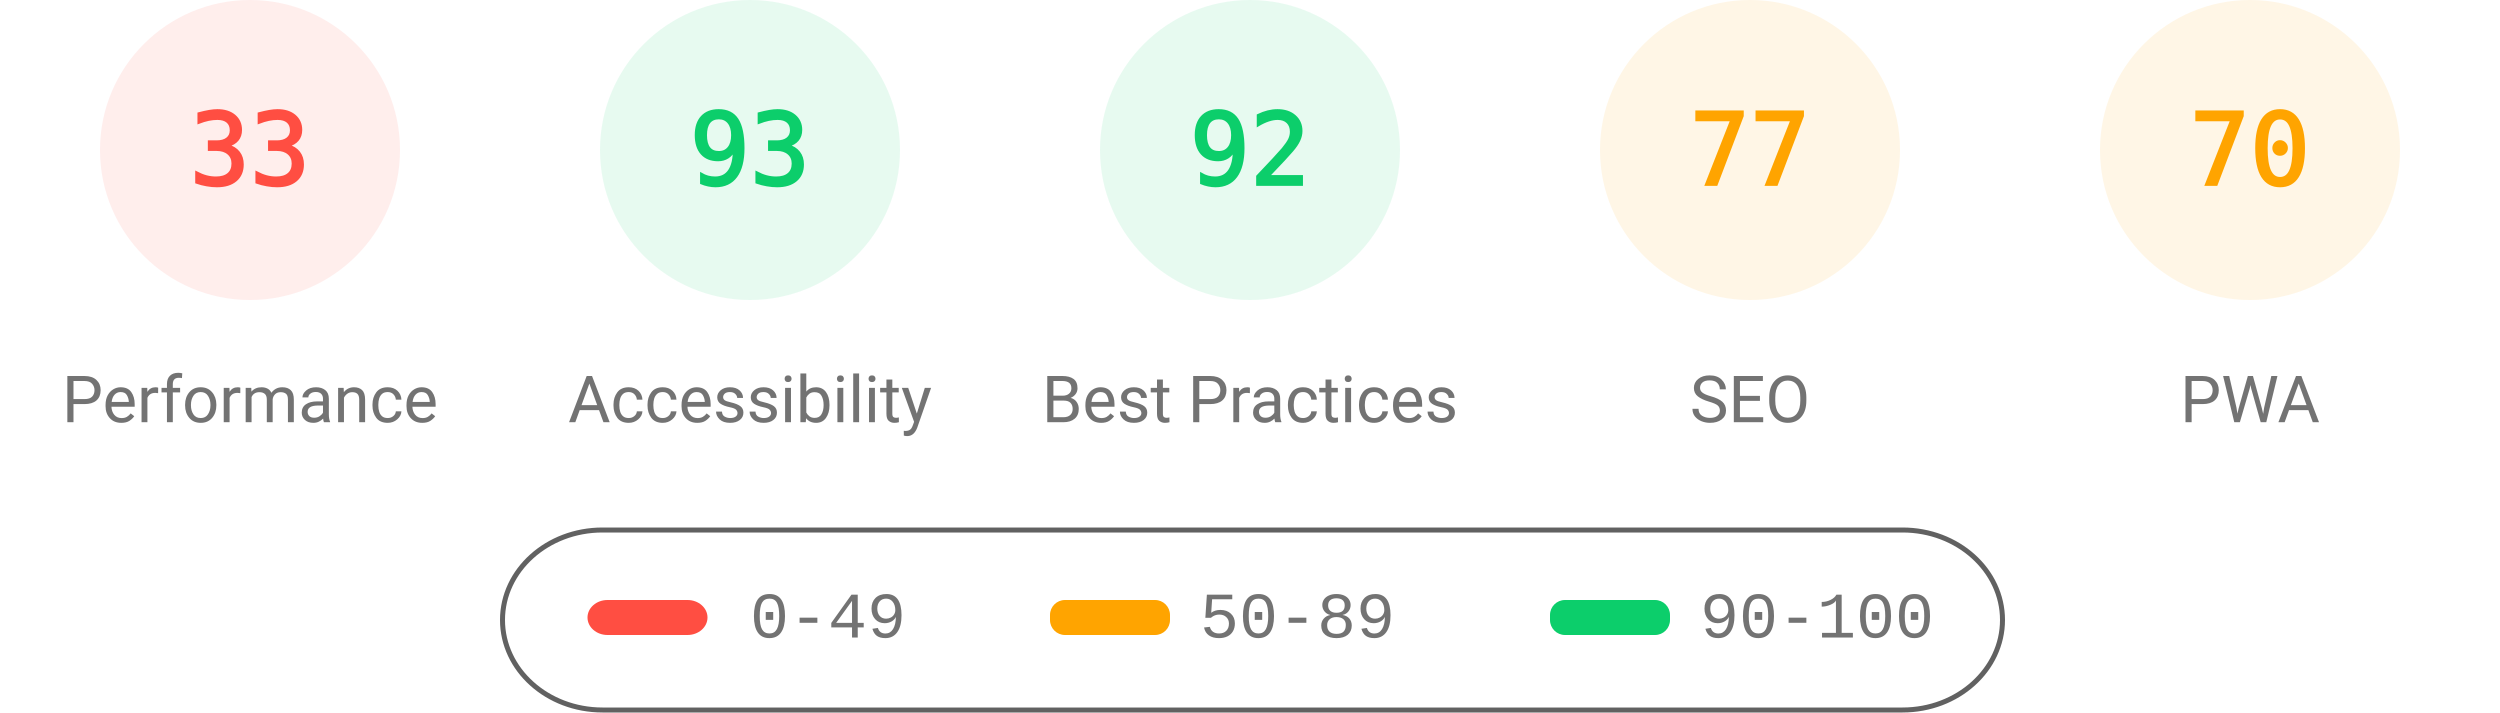
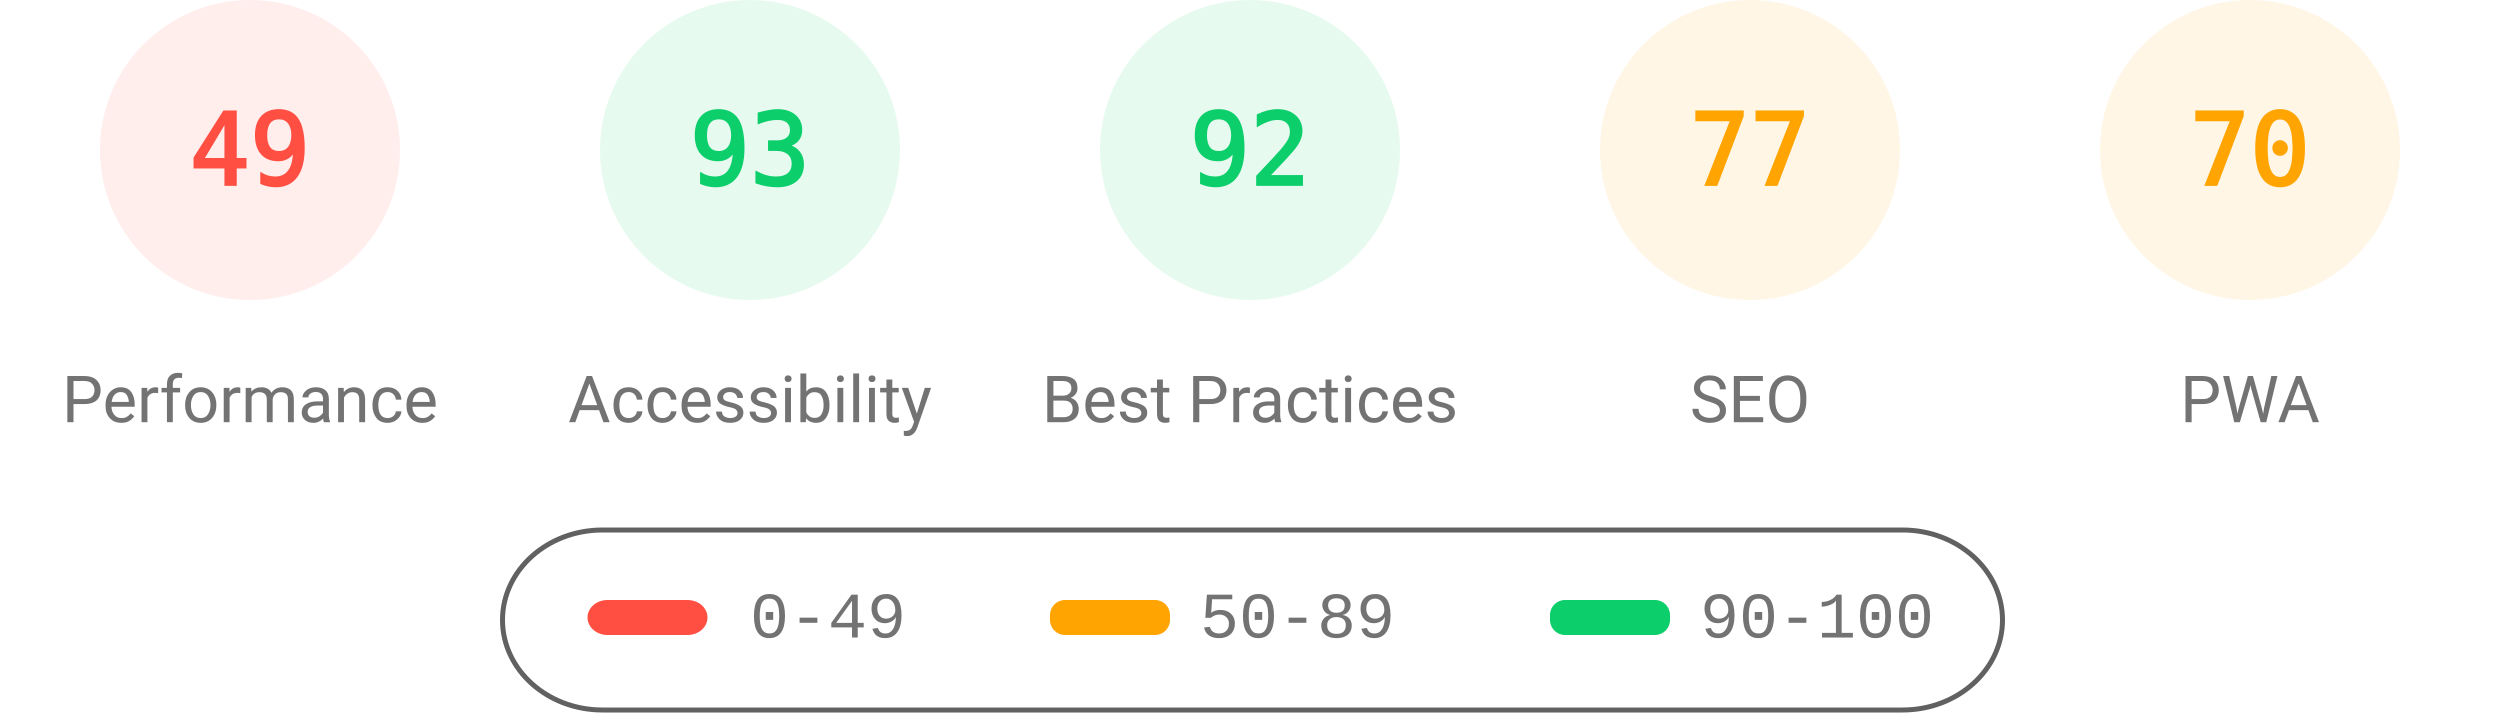
<svg xmlns="http://www.w3.org/2000/svg" fill="none" width="1000" height="285">
  <style>.gauge-base{opacity:.1}.gauge-arc{fill:none;animation-delay:250ms;stroke-linecap:round;transform:rotate(-90deg);transform-origin:100px 60px;animation:load-gauge 1s ease forwards}.guage-text{font-size:40px;font-family:monospace;text-align:center}.guage-red{color:#ff4e42;fill:#ff4e42;stroke:#ff4e42}.guage-orange{color:#ffa400;fill:#ffa400;stroke:#ffa400}.guage-green{color:#0cce6b;fill:#0cce6b;stroke:#0cce6b}.guage-undefined{color:#5c5c5c;fill:#5c5c5c;stroke:#5c5c5c}.guage-title{color:#737373;fill:#737373;stroke:none;font-size:26px;line-height:26px;font-family:Roboto,Halvetica,Arial,sans-serif}@keyframes load-gauge{from{stroke-dasharray:0 352.858}}</style>
  <svg class="guage-div guage-perf guage-red" viewBox="0 0 200 200" width="200" height="200">
    <circle class="gauge-base" r="56" cx="100" cy="60" stroke-width="8" />
-     <circle class="gauge-arc guage-arc-1" r="56" cx="100" cy="60" stroke-width="8" style="stroke-dasharray:116.113,351.858" />
-     <text class="guage-text" x="100" y="60" alignment-baseline="central" dominant-baseline="central" text-anchor="middle">33</text>
+     <circle class="gauge-arc guage-arc-1" r="56" cx="100" cy="60" stroke-width="8" style="stroke-dasharray:172.41,351.858" />
+     <text class="guage-text" x="100" y="60" alignment-baseline="central" dominant-baseline="central" text-anchor="middle">49</text>
    <text class="guage-title" x="100" y="160" alignment-baseline="central" dominant-baseline="central" text-anchor="middle">Performance</text>
  </svg>
  <svg class="guage-div guage-acc guage-green" viewBox="0 0 200 200" width="200" height="200" x="200">
    <circle class="gauge-base" r="56" cx="100" cy="60" stroke-width="8" />
    <circle class="gauge-arc guage-arc-2" r="56" cx="100" cy="60" stroke-width="8" style="stroke-dasharray:327.228,351.858" />
    <text class="guage-text" x="100" y="60" alignment-baseline="central" dominant-baseline="central" text-anchor="middle">93</text>
    <text class="guage-title" x="100" y="160" alignment-baseline="central" dominant-baseline="central" text-anchor="middle">Accessibility</text>
  </svg>
  <svg class="guage-div guage-best guage-green" viewBox="0 0 200 200" width="200" height="200" x="400">
    <circle class="gauge-base" r="56" cx="100" cy="60" stroke-width="8" />
    <circle class="gauge-arc guage-arc-3" r="56" cx="100" cy="60" stroke-width="8" style="stroke-dasharray:323.709,351.858" />
    <text class="guage-text" x="100" y="60" alignment-baseline="central" dominant-baseline="central" text-anchor="middle">92</text>
    <text class="guage-title" x="100" y="160" alignment-baseline="central" dominant-baseline="central" text-anchor="middle">Best Practices</text>
  </svg>
  <svg class="guage-div guage-seo guage-orange" viewBox="0 0 200 200" width="200" height="200" x="600">
    <circle class="gauge-base" r="56" cx="100" cy="60" stroke-width="8" />
    <circle class="gauge-arc guage-arc-4" r="56" cx="100" cy="60" stroke-width="8" style="stroke-dasharray:270.931,351.858" />
    <text class="guage-text" x="100" y="60" alignment-baseline="central" dominant-baseline="central" text-anchor="middle">77</text>
    <text class="guage-title" x="100" y="160" alignment-baseline="central" dominant-baseline="central" text-anchor="middle">SEO</text>
  </svg>
  <svg class="guage-div guage-pwa guage-orange" viewBox="0 0 200 200" width="200" height="200" x="800">
    <circle class="gauge-base" r="56" cx="100" cy="60" stroke-width="8" />
    <circle class="gauge-arc guage-arc-4" r="56" cx="100" cy="60" stroke-width="8" style="stroke-dasharray:246.301,351.858" />
    <text class="guage-text" x="100" y="60" alignment-baseline="central" dominant-baseline="central" text-anchor="middle">70</text>
    <text class="guage-title" x="100" y="160" alignment-baseline="central" dominant-baseline="central" text-anchor="middle">PWA</text>
  </svg>
  <svg width="604" height="76" x="200" y="210">
    <path fill="none" id="canvas_background" d="M-1-1h604v80H-1z" />
    <rect fill-opacity="0" stroke="#616161" stroke-width="2" rx="40" id="svg_2" height="72" width="600" y="2" x="1" fill="#000" />
    <rect stroke="#000" rx="8" id="svg_3" height="14" width="48" y="30" x="35" stroke-opacity="null" stroke-width="0" fill="#ff4e42" />
    <rect stroke="#000" rx="6" id="svg_4" height="14" width="48" y="30" x="220" stroke-opacity="null" stroke-width="0" fill="#ffa400" />
    <rect stroke="#000" rx="6" id="svg_5" height="14" width="48" y="30" x="420" stroke-opacity="null" stroke-width="0" fill="#0cce6b" />
    <text xml:space="preserve" text-anchor="start" font-family="'Courier New', Courier, monospace" font-size="26" id="svg_6" y="45" x="100" stroke-opacity="null" stroke-width="0" stroke="#000" fill="#737373">0-49</text>
    <text xml:space="preserve" text-anchor="start" font-family="'Courier New', Courier, monospace" font-size="26" id="svg_7" y="45" x="280" stroke-opacity="null" stroke-width="0" stroke="#000" fill="#737373">50-89</text>
    <text xml:space="preserve" text-anchor="start" font-family="'Courier New', Courier, monospace" font-size="26" id="svg_8" y="45" x="480" stroke-opacity="null" stroke-width="0" stroke="#000" fill="#737373">90-100</text>
  </svg>
</svg>
